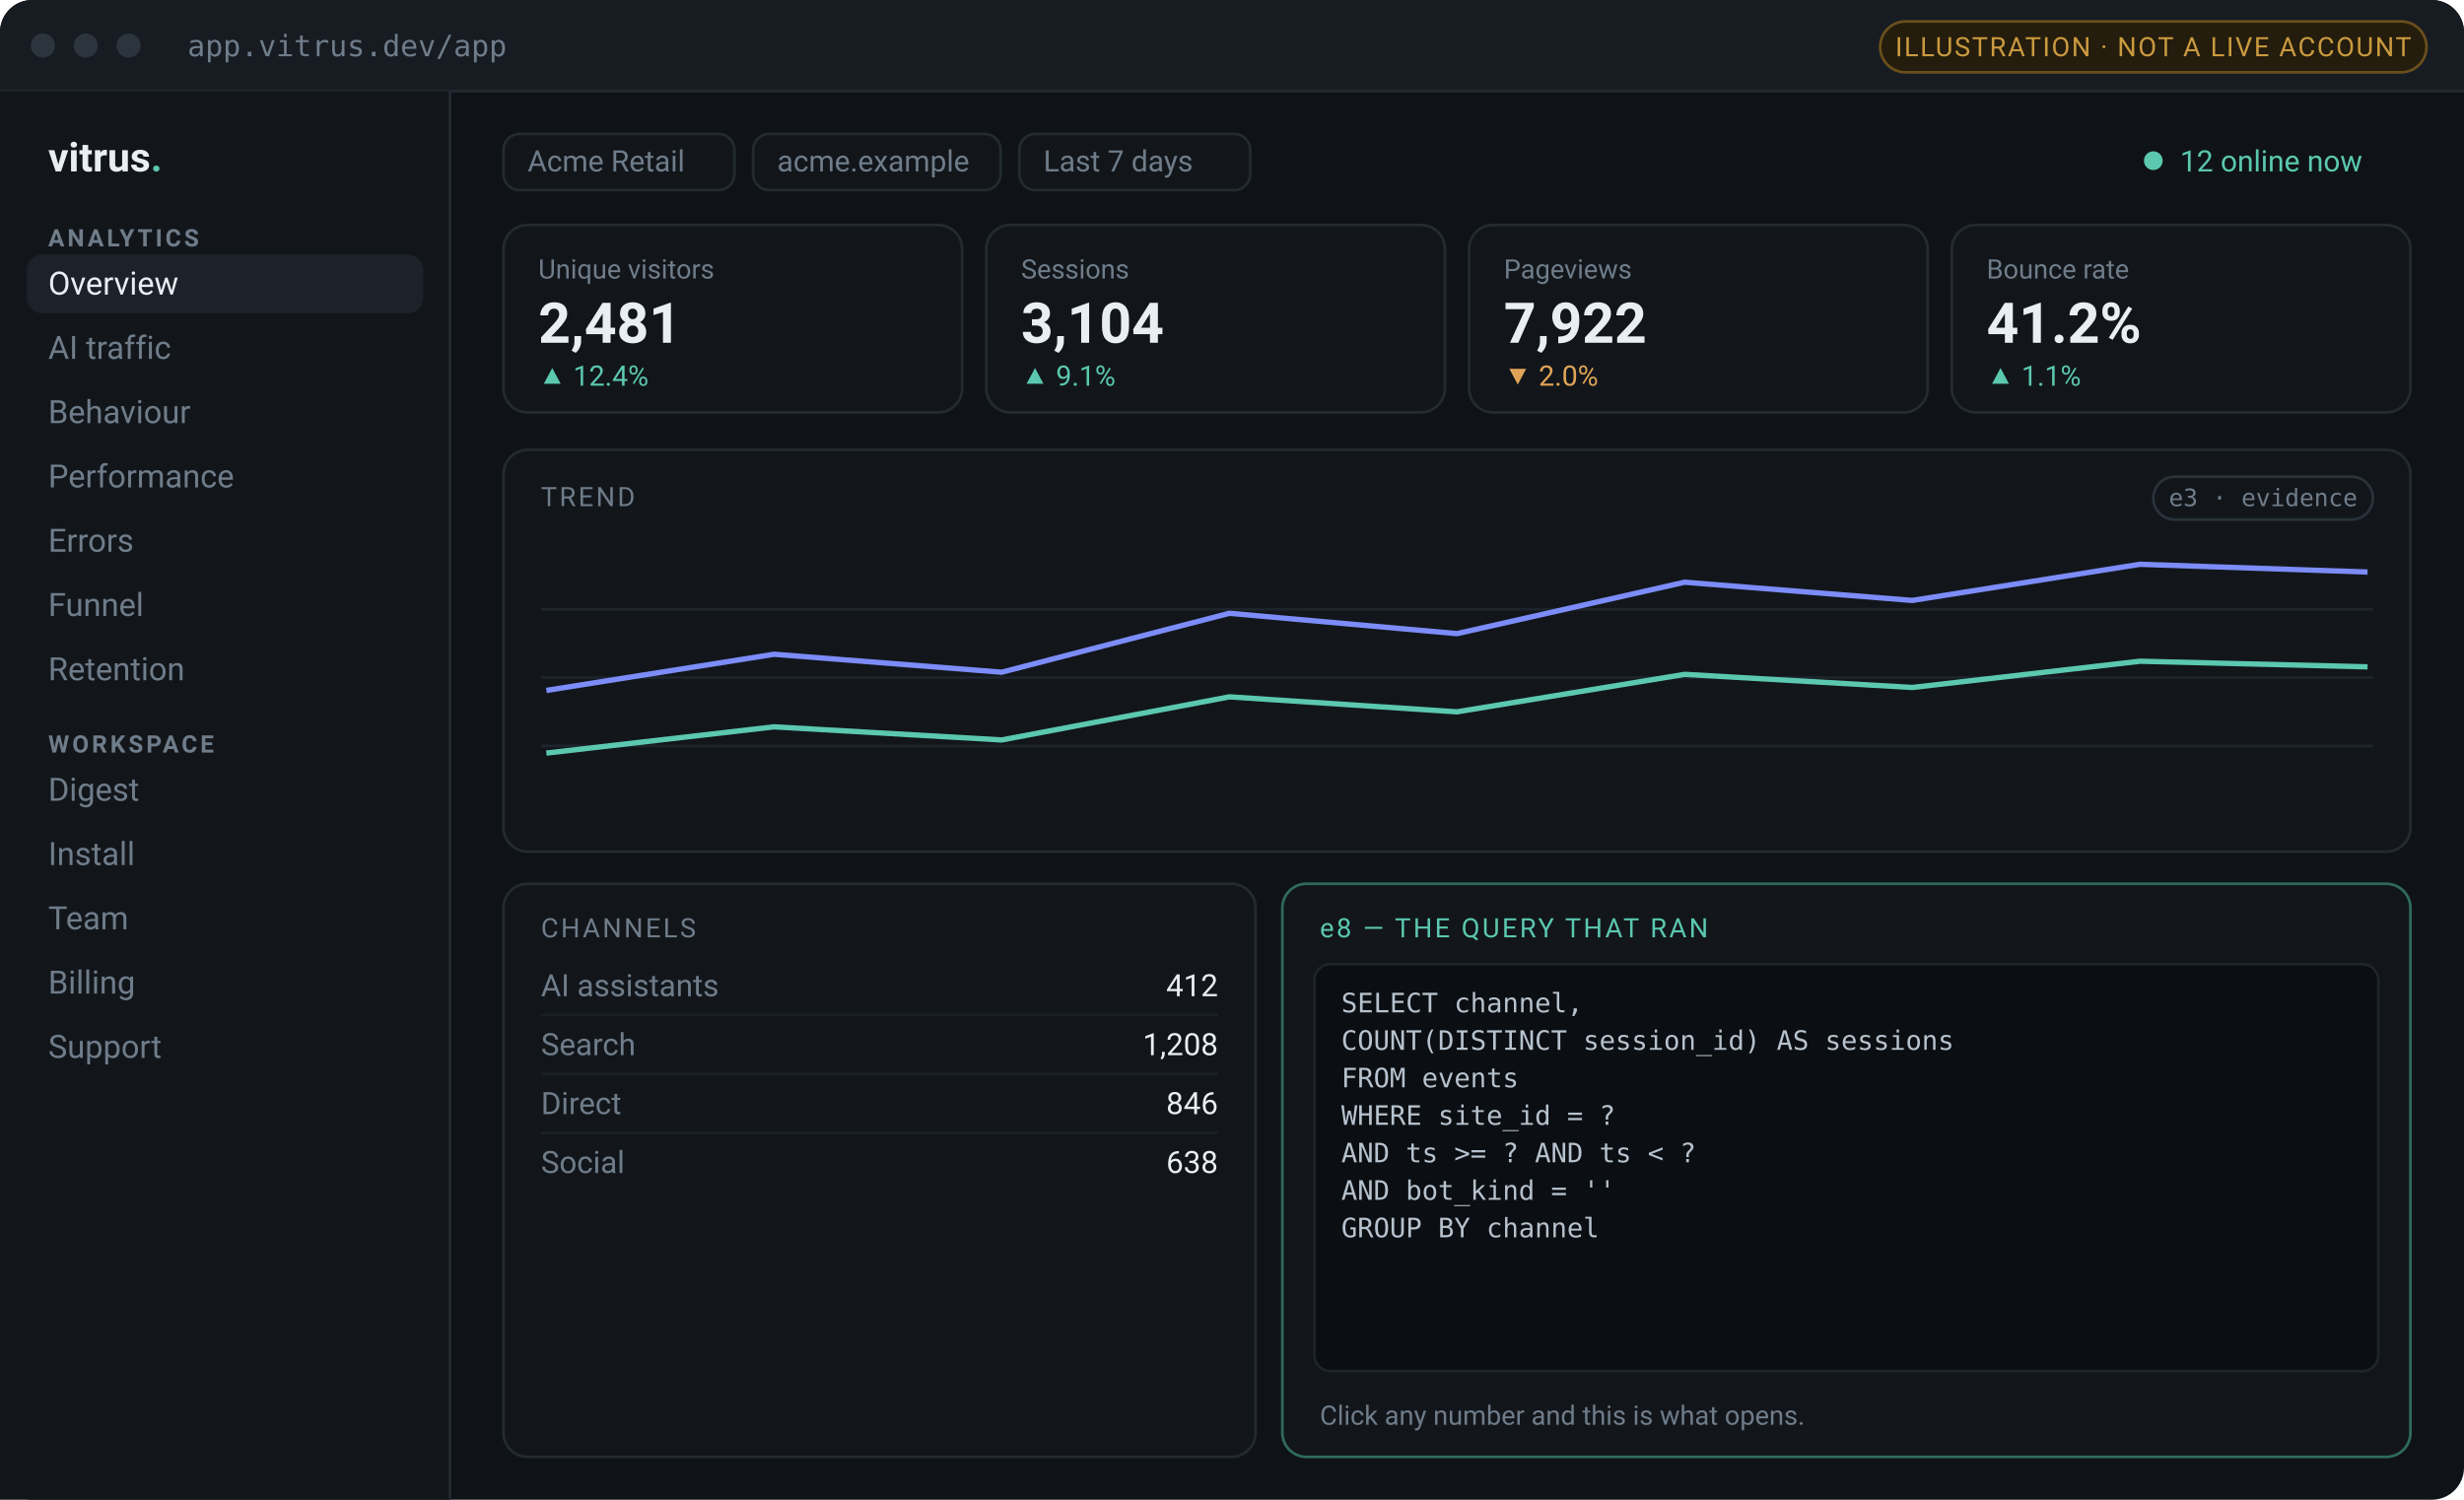
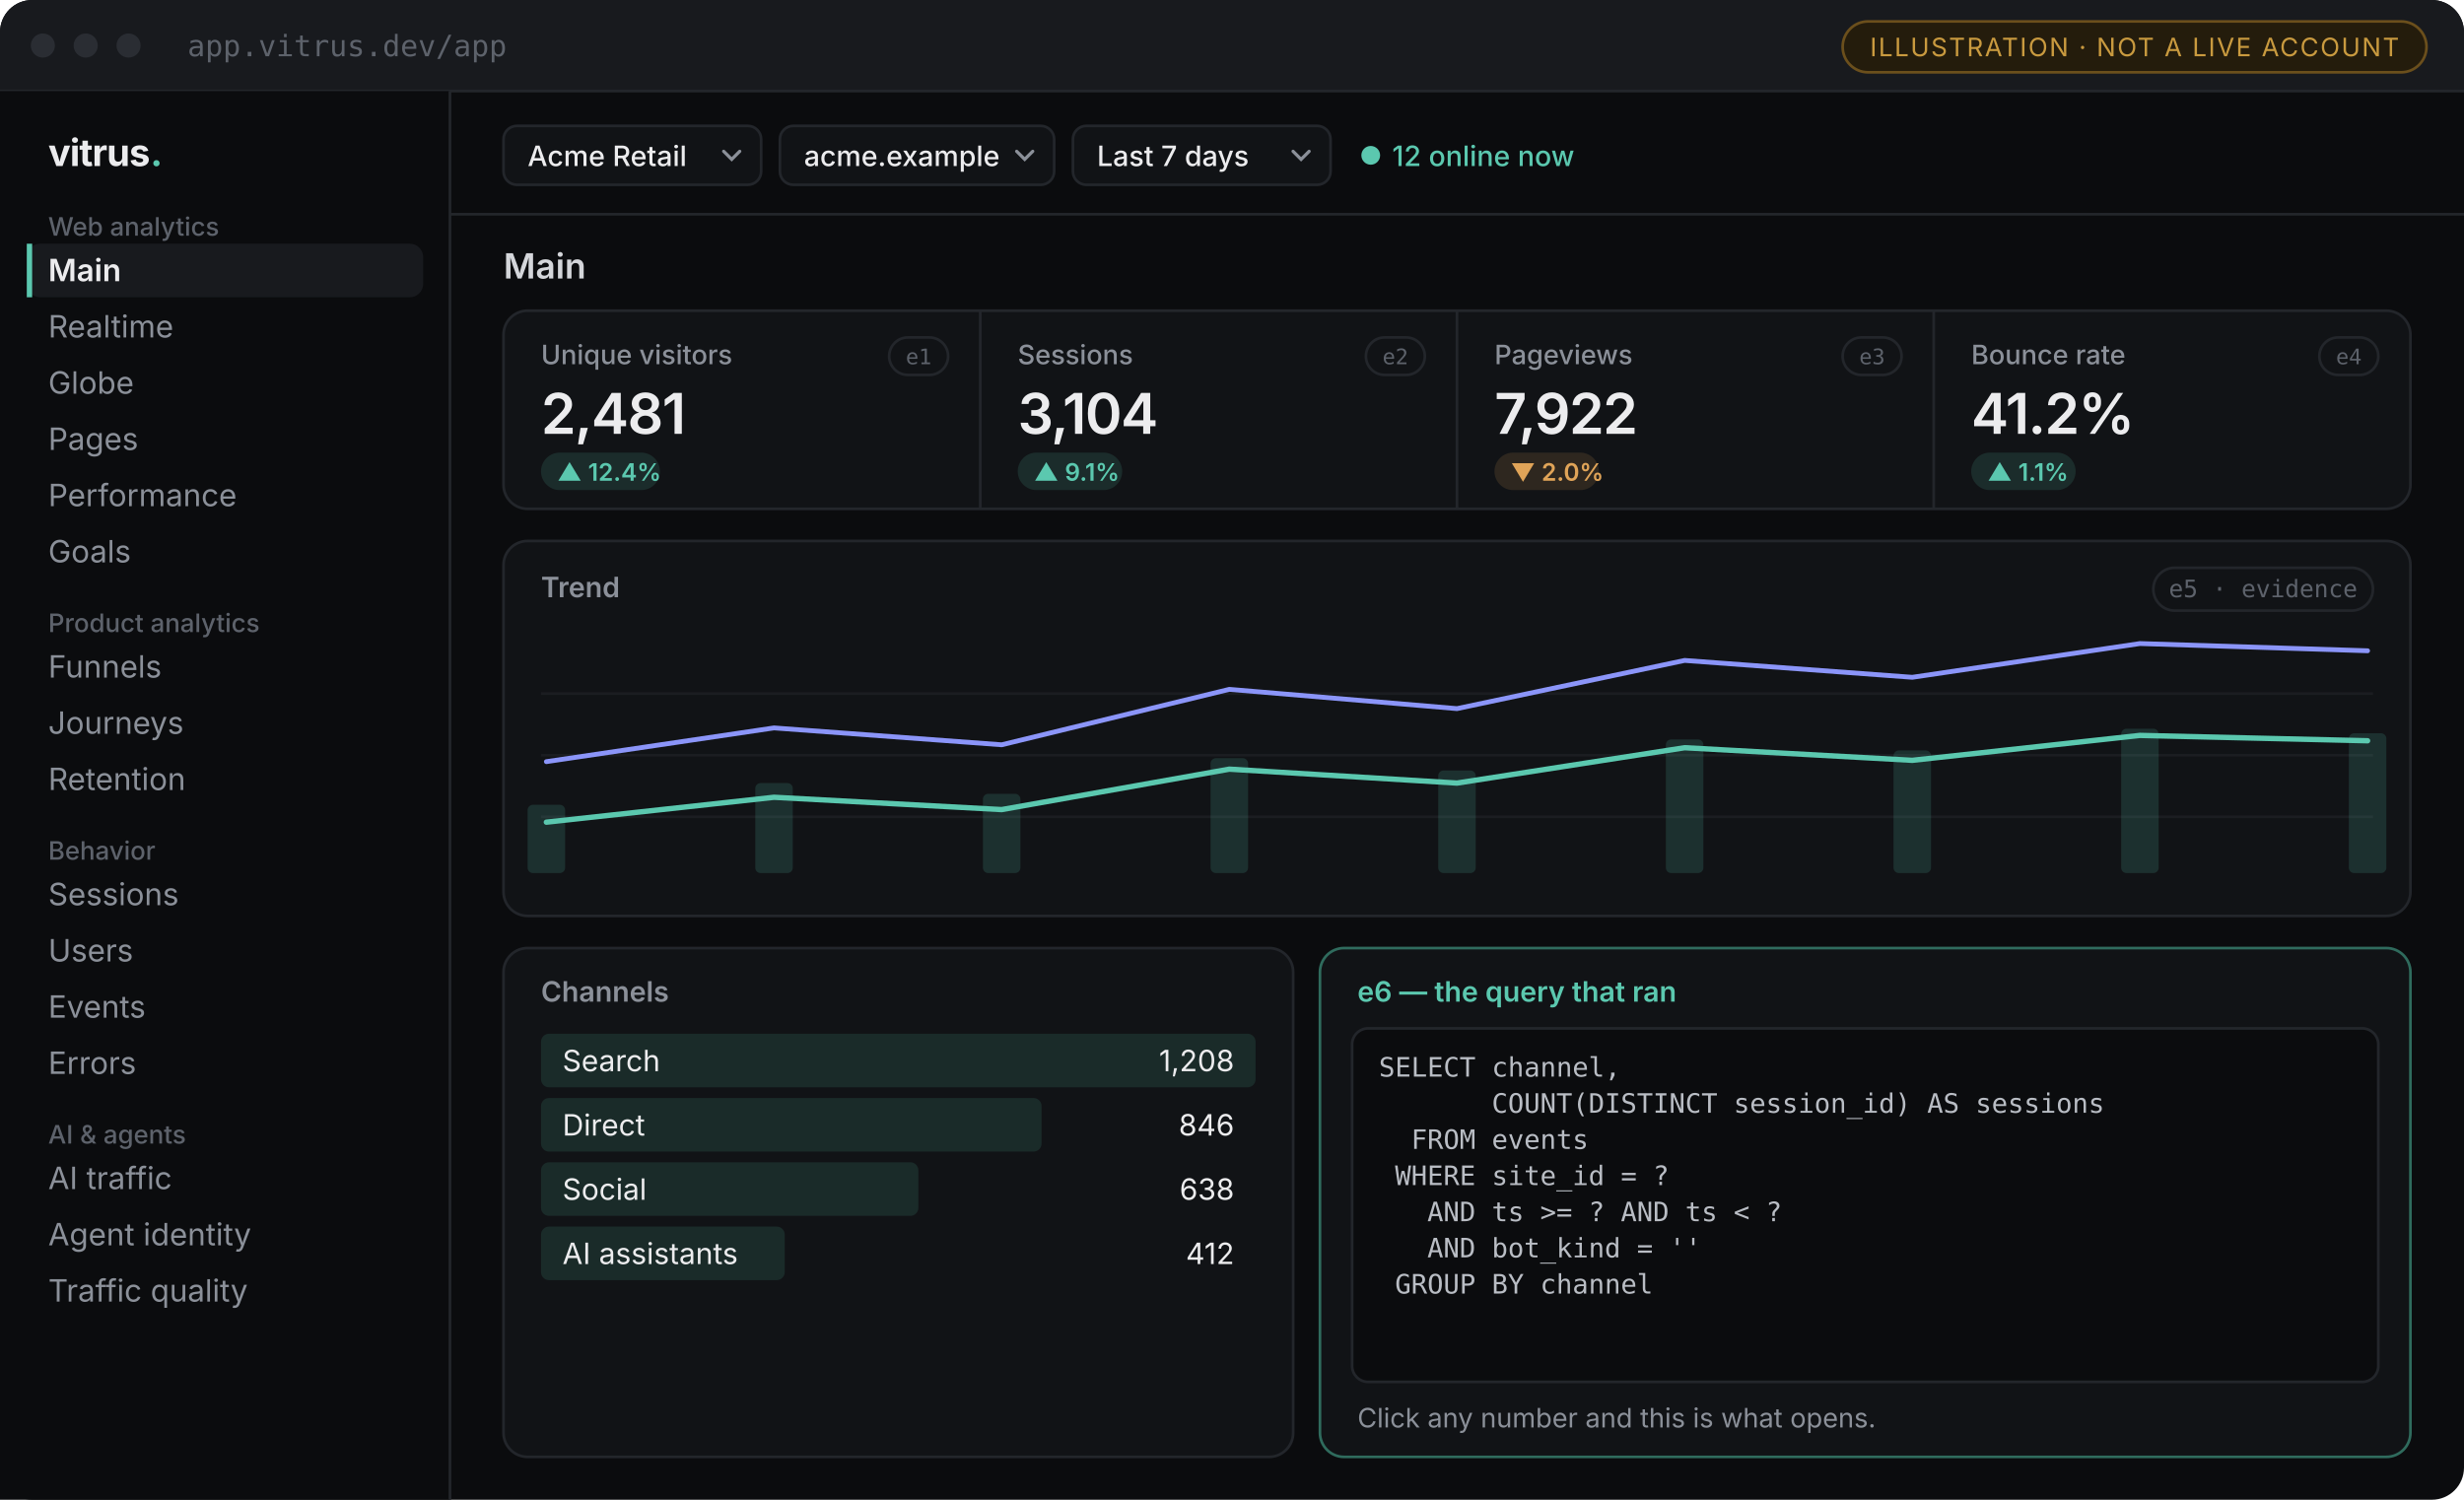
- <svg xmlns="http://www.w3.org/2000/svg" viewBox="0 0 920 560" width="920" height="560" role="img" aria-label="Illustration of the Vitrus dashboard: an overview with metric cards, a trend chart, a channel breakdown and the SQL evidence panel open beside it.">
+ <svg xmlns="http://www.w3.org/2000/svg" viewBox="0 0 920 560" width="920" height="560" role="img" aria-label="Illustration of the Vitrus dashboard: an overview with a KPI strip, a trend chart, a channel breakdown and the SQL evidence panel open beside it.">
  <style>
-     .f  { font-family: ui-sans-serif, system-ui, -apple-system, "Segoe UI", Roboto, Helvetica, Arial, sans-serif; }
+     .f  { font-family: Inter, ui-sans-serif, system-ui, -apple-system, "Segoe UI", Roboto, Helvetica, Arial, sans-serif; }
    .m  { font-family: ui-monospace, SFMono-Regular, Menlo, Consolas, monospace; }
-     .dim { fill:#6f7c8a; } .fg { fill:#e9eef3; } .acc { fill:#5bc8af; } .warn { fill:#e0a458; }
+     .dim { fill:#8b9099; } .faint { fill:#5d626b; } .fg { fill:#ececee; } .acc { fill:#5bc8af; } .warn { fill:#e0a458; }
  </style>
-   <rect width="920" height="560" rx="12" fill="#0f1318" />
-   <rect x="0" y="0" width="920" height="34" rx="12" fill="#171c22" />
-   <rect x="0" y="22" width="920" height="12" fill="#171c22" />
-   <line x1="0" y1="34" x2="920" y2="34" stroke="#232a32" />
-   <circle cx="16" cy="17" r="4.5" fill="#2c343d" />
-   <circle cx="32" cy="17" r="4.5" fill="#2c343d" />
-   <circle cx="48" cy="17" r="4.5" fill="#2c343d" />
-   <text x="70" y="21" class="m dim" font-size="11">app.vitrus.dev/app</text>
-   <rect x="702" y="8" width="204" height="19" rx="9.5" fill="#241c0c" stroke="#6b4f1c" />
-   <text x="804" y="21" class="f" font-size="10" fill="#c99a3f" text-anchor="middle" letter-spacing="0.6">ILLUSTRATION · NOT A LIVE ACCOUNT</text>
-   <rect x="0" y="34" width="168" height="526" fill="#12161b" />
-   <line x1="168" y1="34" x2="168" y2="560" stroke="#232a32" />
-   <text x="18" y="64" class="f fg" font-size="15" font-weight="650">vitrus<tspan class="acc">.</tspan>
+   <rect width="920" height="560" rx="12" fill="#0b0c0e" />
+   <rect x="0" y="0" width="920" height="34" rx="12" fill="#181a1e" />
+   <rect x="0" y="22" width="920" height="12" fill="#181a1e" />
+   <line x1="0" y1="34" x2="920" y2="34" stroke="#23262b" />
+   <circle cx="16" cy="17" r="4.5" fill="#2a2d33" />
+   <circle cx="32" cy="17" r="4.5" fill="#2a2d33" />
+   <circle cx="48" cy="17" r="4.5" fill="#2a2d33" />
+   <text x="70" y="21" class="m faint" font-size="11">app.vitrus.dev/app</text>
+   <rect x="688" y="8" width="218" height="19" rx="9.5" fill="#241c0c" stroke="#6b4f1c" />
+   <text x="797" y="21" class="f" font-size="9.5" fill="#c99a3f" text-anchor="middle" letter-spacing="0.6">ILLUSTRATION · NOT A LIVE ACCOUNT</text>
+   <rect x="0" y="34" width="168" height="526" fill="#0b0c0e" />
+   <line x1="168" y1="34" x2="168" y2="560" stroke="#23262b" />
+   <text x="18" y="62" class="f fg" font-size="14" font-weight="650" letter-spacing="-0.3">vitrus<tspan class="acc">.</tspan>
  </text>
-   <text x="18" y="92" class="f dim" font-size="9" font-weight="700" letter-spacing="1.1">ANALYTICS</text>
-   <rect x="10" y="95" width="148" height="22" rx="6" fill="#1c222a" />
-   <text x="18" y="110" class="f fg" font-size="12">Overview</text>
-   <text x="18" y="134" class="f dim" font-size="12">AI traffic</text>
-   <text x="18" y="158" class="f dim" font-size="12">Behaviour</text>
-   <text x="18" y="182" class="f dim" font-size="12">Performance</text>
-   <text x="18" y="206" class="f dim" font-size="12">Errors</text>
-   <text x="18" y="230" class="f dim" font-size="12">Funnel</text>
-   <text x="18" y="254" class="f dim" font-size="12">Retention</text>
-   <text x="18" y="281" class="f dim" font-size="9" font-weight="700" letter-spacing="1.1">WORKSPACE</text>
-   <text x="18" y="299" class="f dim" font-size="12">Digest</text>
-   <text x="18" y="323" class="f dim" font-size="12">Install</text>
-   <text x="18" y="347" class="f dim" font-size="12">Team</text>
-   <text x="18" y="371" class="f dim" font-size="12">Billing</text>
-   <text x="18" y="395" class="f dim" font-size="12">Support</text>
-   <rect x="188" y="50" width="86.2" height="21" rx="6" fill="#12161b" stroke="#232a32" />
-   <text x="197" y="64" class="f dim" font-size="11">Acme Retail</text>
-   <rect x="281.2" y="50" width="92.4" height="21" rx="6" fill="#12161b" stroke="#232a32" />
-   <text x="290.2" y="64" class="f dim" font-size="11">acme.example</text>
-   <rect x="380.6" y="50" width="86.2" height="21" rx="6" fill="#12161b" stroke="#232a32" />
-   <text x="389.6" y="64" class="f dim" font-size="11">Last 7 days</text>
-   <circle cx="804" cy="60" r="3.5" class="acc" />
-   <text x="814" y="64" class="f acc" font-size="11">12 online now</text>
-   <rect x="188" y="84" width="171.25" height="70" rx="9" fill="#12161b" stroke="#232a32" />
-   <text x="201" y="104" class="f dim" font-size="10">Unique visitors</text>
-   <text x="201" y="128" class="f fg" font-size="21" font-weight="600">2,481</text>
-   <text x="201" y="144" class="f acc" font-size="10.5">▲ 12.4%</text>
-   <rect x="368.25" y="84" width="171.25" height="70" rx="9" fill="#12161b" stroke="#232a32" />
-   <text x="381.25" y="104" class="f dim" font-size="10">Sessions</text>
-   <text x="381.25" y="128" class="f fg" font-size="21" font-weight="600">3,104</text>
-   <text x="381.25" y="144" class="f acc" font-size="10.5">▲ 9.1%</text>
-   <rect x="548.5" y="84" width="171.25" height="70" rx="9" fill="#12161b" stroke="#232a32" />
-   <text x="561.5" y="104" class="f dim" font-size="10">Pageviews</text>
-   <text x="561.5" y="128" class="f fg" font-size="21" font-weight="600">7,922</text>
-   <text x="561.5" y="144" class="f warn" font-size="10.5">▼ 2.0%</text>
-   <rect x="728.75" y="84" width="171.25" height="70" rx="9" fill="#12161b" stroke="#232a32" />
-   <text x="741.75" y="104" class="f dim" font-size="10">Bounce rate</text>
-   <text x="741.75" y="128" class="f fg" font-size="21" font-weight="600">41.2%</text>
-   <text x="741.75" y="144" class="f acc" font-size="10.5">▲ 1.1%</text>
-   <rect x="188" y="168" width="712" height="150" rx="9" fill="#12161b" stroke="#232a32" />
-   <text x="202" y="189" class="f dim" font-size="10" letter-spacing="0.9">TREND</text>
-   <rect x="804" y="178" width="82" height="16" rx="8" fill="none" stroke="#2a323b" />
-   <text x="845" y="189" class="m dim" font-size="9" text-anchor="middle">e3 · evidence</text>
-   <line x1="202" y1="227.5" x2="886" y2="227.5" stroke="#1e242c" />
-   <line x1="202" y1="253" x2="886" y2="253" stroke="#1e242c" />
-   <line x1="202" y1="278.5" x2="886" y2="278.5" stroke="#1e242c" />
-   <path d="M204.0 257.8 L289.0 244.3 L374.0 251.0 L459.0 229.0 L544.0 236.6 L629.0 217.4 L714.0 224.2 L799.0 210.7 L884.0 213.6" fill="none" stroke="#7c8cf8" stroke-width="2" stroke-linejoin="round" />
-   <path d="M204.0 281.2 L289.0 271.4 L374.0 276.3 L459.0 260.2 L544.0 265.8 L629.0 251.8 L714.0 256.7 L799.0 246.9 L884.0 249.0" fill="none" stroke="#5bc8af" stroke-width="2" stroke-linejoin="round" />
-   <rect x="188" y="330" width="280.8" height="214" rx="9" fill="#12161b" stroke="#232a32" />
-   <text x="202" y="350" class="f dim" font-size="10" letter-spacing="0.9">CHANNELS</text>
-   <text x="202" y="372" class="f dim" font-size="11.5">AI assistants</text>
-   <text x="454.8" y="372" class="f fg" font-size="11.5" text-anchor="end">412</text>
-   <line x1="202" y1="379" x2="454.8" y2="379" stroke="#1a2028" />
-   <text x="202" y="394" class="f dim" font-size="11.5">Search</text>
-   <text x="454.8" y="394" class="f fg" font-size="11.5" text-anchor="end">1,208</text>
-   <line x1="202" y1="401" x2="454.8" y2="401" stroke="#1a2028" />
-   <text x="202" y="416" class="f dim" font-size="11.5">Direct</text>
-   <text x="454.8" y="416" class="f fg" font-size="11.5" text-anchor="end">846</text>
-   <line x1="202" y1="423" x2="454.8" y2="423" stroke="#1a2028" />
-   <text x="202" y="438" class="f dim" font-size="11.5">Social</text>
-   <text x="454.8" y="438" class="f fg" font-size="11.5" text-anchor="end">638</text>
-   <rect x="478.8" y="330" width="421.2" height="214" rx="9" fill="#12161b" stroke="#2f6b5d" />
-   <text x="492.8" y="350" class="f" font-size="10" fill="#5bc8af" letter-spacing="0.9">e8 — THE QUERY THAT RAN</text>
-   <rect x="490.8" y="360" width="397.2" height="152" rx="6" fill="#0b0e12" stroke="#1e242c" />
-   <text x="500.8" y="378" class="m" font-size="10" fill="#b6c2ce">SELECT channel,</text>
-   <text x="500.8" y="392" class="m" font-size="10" fill="#b6c2ce">       COUNT(DISTINCT session_id) AS sessions</text>
-   <text x="500.8" y="406" class="m" font-size="10" fill="#b6c2ce">  FROM events</text>
-   <text x="500.8" y="420" class="m" font-size="10" fill="#b6c2ce"> WHERE site_id = ?</text>
-   <text x="500.8" y="434" class="m" font-size="10" fill="#b6c2ce">   AND ts &gt;= ? AND ts &lt; ?</text>
-   <text x="500.8" y="448" class="m" font-size="10" fill="#b6c2ce">   AND bot_kind = ''</text>
-   <text x="500.8" y="462" class="m" font-size="10" fill="#b6c2ce"> GROUP BY channel</text>
-   <text x="492.8" y="532" class="f dim" font-size="10">Click any number and this is what opens.</text>
+   <text x="18" y="88" class="f faint" font-size="9.5" font-weight="500">Web analytics</text>
+   <rect x="10" y="91" width="148" height="20" rx="5" fill="#181a1e" />
+   <rect x="10" y="91" width="2" height="20" fill="#5bc8af" />
+   <text x="18" y="105" class="f fg" font-size="11.5" font-weight="600">Main</text>
+   <text x="18" y="126" class="f dim" font-size="11.5">Realtime</text>
+   <text x="18" y="147" class="f dim" font-size="11.5">Globe</text>
+   <text x="18" y="168" class="f dim" font-size="11.5">Pages</text>
+   <text x="18" y="189" class="f dim" font-size="11.5">Performance</text>
+   <text x="18" y="210" class="f dim" font-size="11.5">Goals</text>
+   <text x="18" y="236" class="f faint" font-size="9.5" font-weight="500">Product analytics</text>
+   <text x="18" y="253" class="f dim" font-size="11.5">Funnels</text>
+   <text x="18" y="274" class="f dim" font-size="11.5">Journeys</text>
+   <text x="18" y="295" class="f dim" font-size="11.5">Retention</text>
+   <text x="18" y="321" class="f faint" font-size="9.5" font-weight="500">Behavior</text>
+   <text x="18" y="338" class="f dim" font-size="11.5">Sessions</text>
+   <text x="18" y="359" class="f dim" font-size="11.5">Users</text>
+   <text x="18" y="380" class="f dim" font-size="11.5">Events</text>
+   <text x="18" y="401" class="f dim" font-size="11.5">Errors</text>
+   <text x="18" y="427" class="f faint" font-size="9.5" font-weight="500">AI &amp; agents</text>
+   <text x="18" y="444" class="f dim" font-size="11.5">AI traffic</text>
+   <text x="18" y="465" class="f dim" font-size="11.5">Agent identity</text>
+   <text x="18" y="486" class="f dim" font-size="11.5">Traffic quality</text>
+   <rect x="188" y="47" width="96.2" height="22" rx="5" fill="#111316" stroke="#23262b" />
+   <text x="197" y="62" class="f fg" font-size="10.5" font-weight="500">Acme Retail</text>
+   <path d="M270.2 56.5l3 3 3-3" fill="none" stroke="#8b9099" stroke-width="1.2" stroke-linecap="round" />
+   <rect x="291.2" y="47" width="102.4" height="22" rx="5" fill="#111316" stroke="#23262b" />
+   <text x="300.2" y="62" class="f fg" font-size="10.5" font-weight="500">acme.example</text>
+   <path d="M379.6 56.5l3 3 3-3" fill="none" stroke="#8b9099" stroke-width="1.2" stroke-linecap="round" />
+   <rect x="400.6" y="47" width="96.2" height="22" rx="5" fill="#111316" stroke="#23262b" />
+   <text x="409.6" y="62" class="f fg" font-size="10.5" font-weight="500">Last 7 days</text>
+   <path d="M482.8 56.5l3 3 3-3" fill="none" stroke="#8b9099" stroke-width="1.2" stroke-linecap="round" />
+   <circle cx="511.8" cy="58" r="3.5" class="acc" />
+   <text x="519.8" y="62" class="f acc" font-size="10.5" font-weight="500">12 online now</text>
+   <line x1="168" y1="80" x2="920" y2="80" stroke="#23262b" />
+   <text x="188" y="104" class="f" fill="#d4d6da" font-size="13" font-weight="600">Main</text>
+   <rect x="188" y="116" width="712" height="74" rx="9" fill="#111316" stroke="#23262b" />
+   <text x="202" y="136" class="f dim" font-size="10" font-weight="500">Unique visitors</text>
+   <text x="202" y="162" class="f fg" font-size="21" font-weight="600" letter-spacing="-0.5">2,481</text>
+   <rect x="202" y="169" width="44.4" height="14" rx="7" fill="#5bc8af" fill-opacity="0.14" />
+   <text x="208" y="179.5" class="f acc" font-size="9" font-weight="600">▲ 12.4%</text>
+   <rect x="332" y="126" width="22" height="14" rx="7" fill="none" stroke="#23262b" />
+   <text x="343" y="136" class="m faint" font-size="8" text-anchor="middle">e1</text>
+   <line x1="366" y1="116" x2="366" y2="190" stroke="#23262b" />
+   <text x="380" y="136" class="f dim" font-size="10" font-weight="500">Sessions</text>
+   <text x="380" y="162" class="f fg" font-size="21" font-weight="600" letter-spacing="-0.5">3,104</text>
+   <rect x="380" y="169" width="39" height="14" rx="7" fill="#5bc8af" fill-opacity="0.14" />
+   <text x="386" y="179.5" class="f acc" font-size="9" font-weight="600">▲ 9.1%</text>
+   <rect x="510" y="126" width="22" height="14" rx="7" fill="none" stroke="#23262b" />
+   <text x="521" y="136" class="m faint" font-size="8" text-anchor="middle">e2</text>
+   <line x1="544" y1="116" x2="544" y2="190" stroke="#23262b" />
+   <text x="558" y="136" class="f dim" font-size="10" font-weight="500">Pageviews</text>
+   <text x="558" y="162" class="f fg" font-size="21" font-weight="600" letter-spacing="-0.5">7,922</text>
+   <rect x="558" y="169" width="39" height="14" rx="7" fill="#e0a458" fill-opacity="0.14" />
+   <text x="564" y="179.5" class="f warn" font-size="9" font-weight="600">▼ 2.0%</text>
+   <rect x="688" y="126" width="22" height="14" rx="7" fill="none" stroke="#23262b" />
+   <text x="699" y="136" class="m faint" font-size="8" text-anchor="middle">e3</text>
+   <line x1="722" y1="116" x2="722" y2="190" stroke="#23262b" />
+   <text x="736" y="136" class="f dim" font-size="10" font-weight="500">Bounce rate</text>
+   <text x="736" y="162" class="f fg" font-size="21" font-weight="600" letter-spacing="-0.5">41.2%</text>
+   <rect x="736" y="169" width="39" height="14" rx="7" fill="#5bc8af" fill-opacity="0.14" />
+   <text x="742" y="179.5" class="f acc" font-size="9" font-weight="600">▲ 1.1%</text>
+   <rect x="866" y="126" width="22" height="14" rx="7" fill="none" stroke="#23262b" />
+   <text x="877" y="136" class="m faint" font-size="8" text-anchor="middle">e4</text>
+   <rect x="188" y="202" width="712" height="140" rx="9" fill="#111316" stroke="#23262b" />
+   <text x="202" y="223" class="f dim" font-size="10.5" font-weight="600">Trend</text>
+   <rect x="804" y="212" width="82" height="16" rx="8" fill="none" stroke="#23262b" />
+   <text x="845" y="223" class="m faint" font-size="9" text-anchor="middle">e5 · evidence</text>
+   <line x1="202" y1="259" x2="886" y2="259" stroke="#1b1d21" />
+   <line x1="202" y1="282" x2="886" y2="282" stroke="#1b1d21" />
+   <line x1="202" y1="305" x2="886" y2="305" stroke="#1b1d21" />
+   <rect x="197.0" y="300.5" width="14" height="25.5" rx="2" fill="#5bc8af" fill-opacity="0.16" />
+   <rect x="282.0" y="292.4" width="14" height="33.6" rx="2" fill="#5bc8af" fill-opacity="0.16" />
+   <rect x="367.0" y="296.4" width="14" height="29.6" rx="2" fill="#5bc8af" fill-opacity="0.16" />
+   <rect x="452.0" y="283.1" width="14" height="42.9" rx="2" fill="#5bc8af" fill-opacity="0.16" />
+   <rect x="537.0" y="287.7" width="14" height="38.3" rx="2" fill="#5bc8af" fill-opacity="0.16" />
+   <rect x="622.0" y="276.1" width="14" height="49.9" rx="2" fill="#5bc8af" fill-opacity="0.16" />
+   <rect x="707.0" y="280.2" width="14" height="45.8" rx="2" fill="#5bc8af" fill-opacity="0.16" />
+   <rect x="792.0" y="272.1" width="14" height="53.9" rx="2" fill="#5bc8af" fill-opacity="0.16" />
+   <rect x="877.0" y="273.8" width="14" height="52.2" rx="2" fill="#5bc8af" fill-opacity="0.16" />
+   <path d="M204.0 284.4 L289.0 271.8 L374.0 278.1 L459.0 257.4 L544.0 264.6 L629.0 246.6 L714.0 252.9 L799.0 240.3 L884.0 243.0" fill="none" stroke="#8b95f9" stroke-width="1.8" stroke-linejoin="round" stroke-linecap="round" />
+   <path d="M204.0 307.0 L289.0 297.7 L374.0 302.3 L459.0 287.2 L544.0 292.4 L629.0 279.2 L714.0 283.9 L799.0 274.6 L884.0 276.6" fill="none" stroke="#5bc8af" stroke-width="2" stroke-linejoin="round" stroke-linecap="round" />
+   <rect x="188" y="354" width="294.84" height="190" rx="9" fill="#111316" stroke="#23262b" />
+   <text x="202" y="374" class="f dim" font-size="10.5" font-weight="600">Channels</text>
+   <rect x="202" y="386" width="266.8" height="20" rx="3" fill="#5bc8af" fill-opacity="0.13" />
+   <text x="210" y="400" class="f fg" font-size="11">Search</text>
+   <text x="460.84" y="400" class="f fg" font-size="11" text-anchor="end">1,208</text>
+   <rect x="202" y="410" width="186.9" height="20" rx="3" fill="#5bc8af" fill-opacity="0.13" />
+   <text x="210" y="424" class="f fg" font-size="11">Direct</text>
+   <text x="460.84" y="424" class="f fg" font-size="11" text-anchor="end">846</text>
+   <rect x="202" y="434" width="140.9" height="20" rx="3" fill="#5bc8af" fill-opacity="0.13" />
+   <text x="210" y="448" class="f fg" font-size="11">Social</text>
+   <text x="460.84" y="448" class="f fg" font-size="11" text-anchor="end">638</text>
+   <rect x="202" y="458" width="91.0" height="20" rx="3" fill="#5bc8af" fill-opacity="0.13" />
+   <text x="210" y="472" class="f fg" font-size="11">AI assistants</text>
+   <text x="460.84" y="472" class="f fg" font-size="11" text-anchor="end">412</text>
+   <rect x="492.84" y="354" width="407.16" height="190" rx="9" fill="#111316" stroke="#2f6b5d" />
+   <text x="506.84" y="374" class="f" font-size="10.5" font-weight="600" fill="#5bc8af">e6 — the query that ran</text>
+   <rect x="504.84" y="384" width="383.16" height="132" rx="6" fill="#0b0c0e" stroke="#23262b" />
+   <text x="514.84" y="402" class="m" font-size="10" fill="#b9bdc4" xml:space="preserve">SELECT channel,</text>
+   <text x="514.84" y="415.5" class="m" font-size="10" fill="#b9bdc4" xml:space="preserve">       COUNT(DISTINCT session_id) AS sessions</text>
+   <text x="514.84" y="429" class="m" font-size="10" fill="#b9bdc4" xml:space="preserve">  FROM events</text>
+   <text x="514.84" y="442.5" class="m" font-size="10" fill="#b9bdc4" xml:space="preserve"> WHERE site_id = ?</text>
+   <text x="514.84" y="456" class="m" font-size="10" fill="#b9bdc4" xml:space="preserve">   AND ts &gt;= ? AND ts &lt; ?</text>
+   <text x="514.84" y="469.5" class="m" font-size="10" fill="#b9bdc4" xml:space="preserve">   AND bot_kind = ''</text>
+   <text x="514.84" y="483" class="m" font-size="10" fill="#b9bdc4" xml:space="preserve"> GROUP BY channel</text>
+   <text x="506.84" y="533" class="f dim" font-size="10">Click any number and this is what opens.</text>
</svg>
